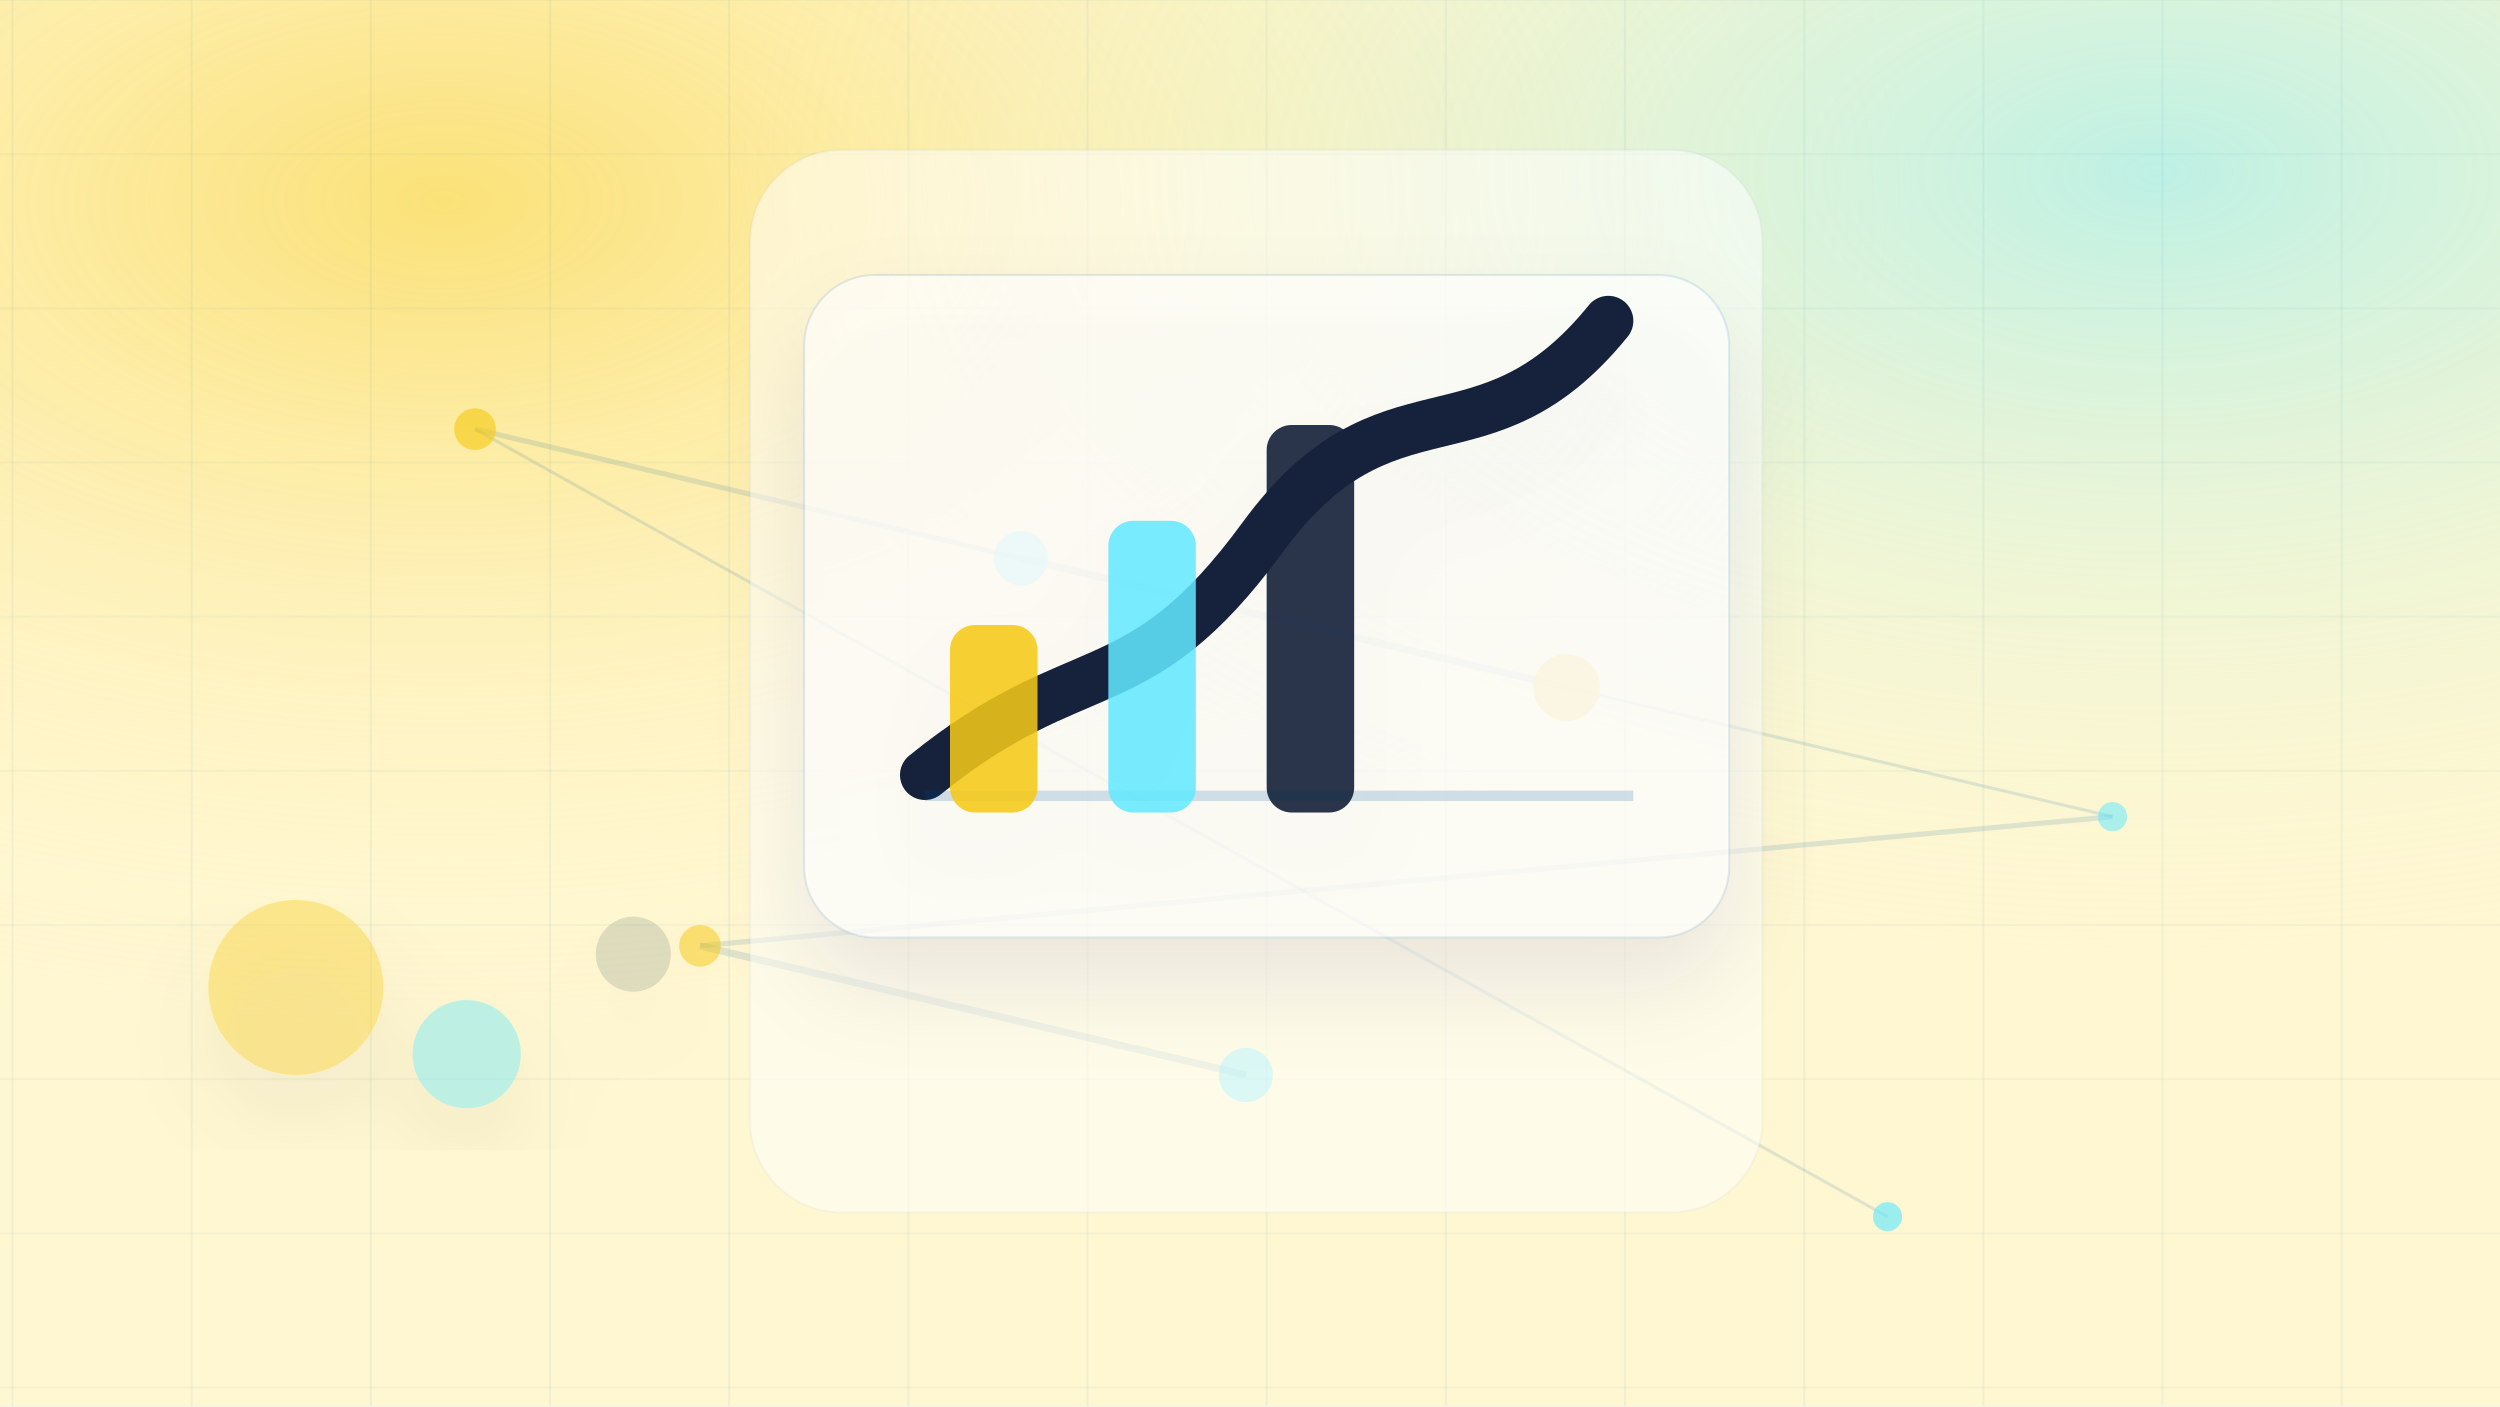
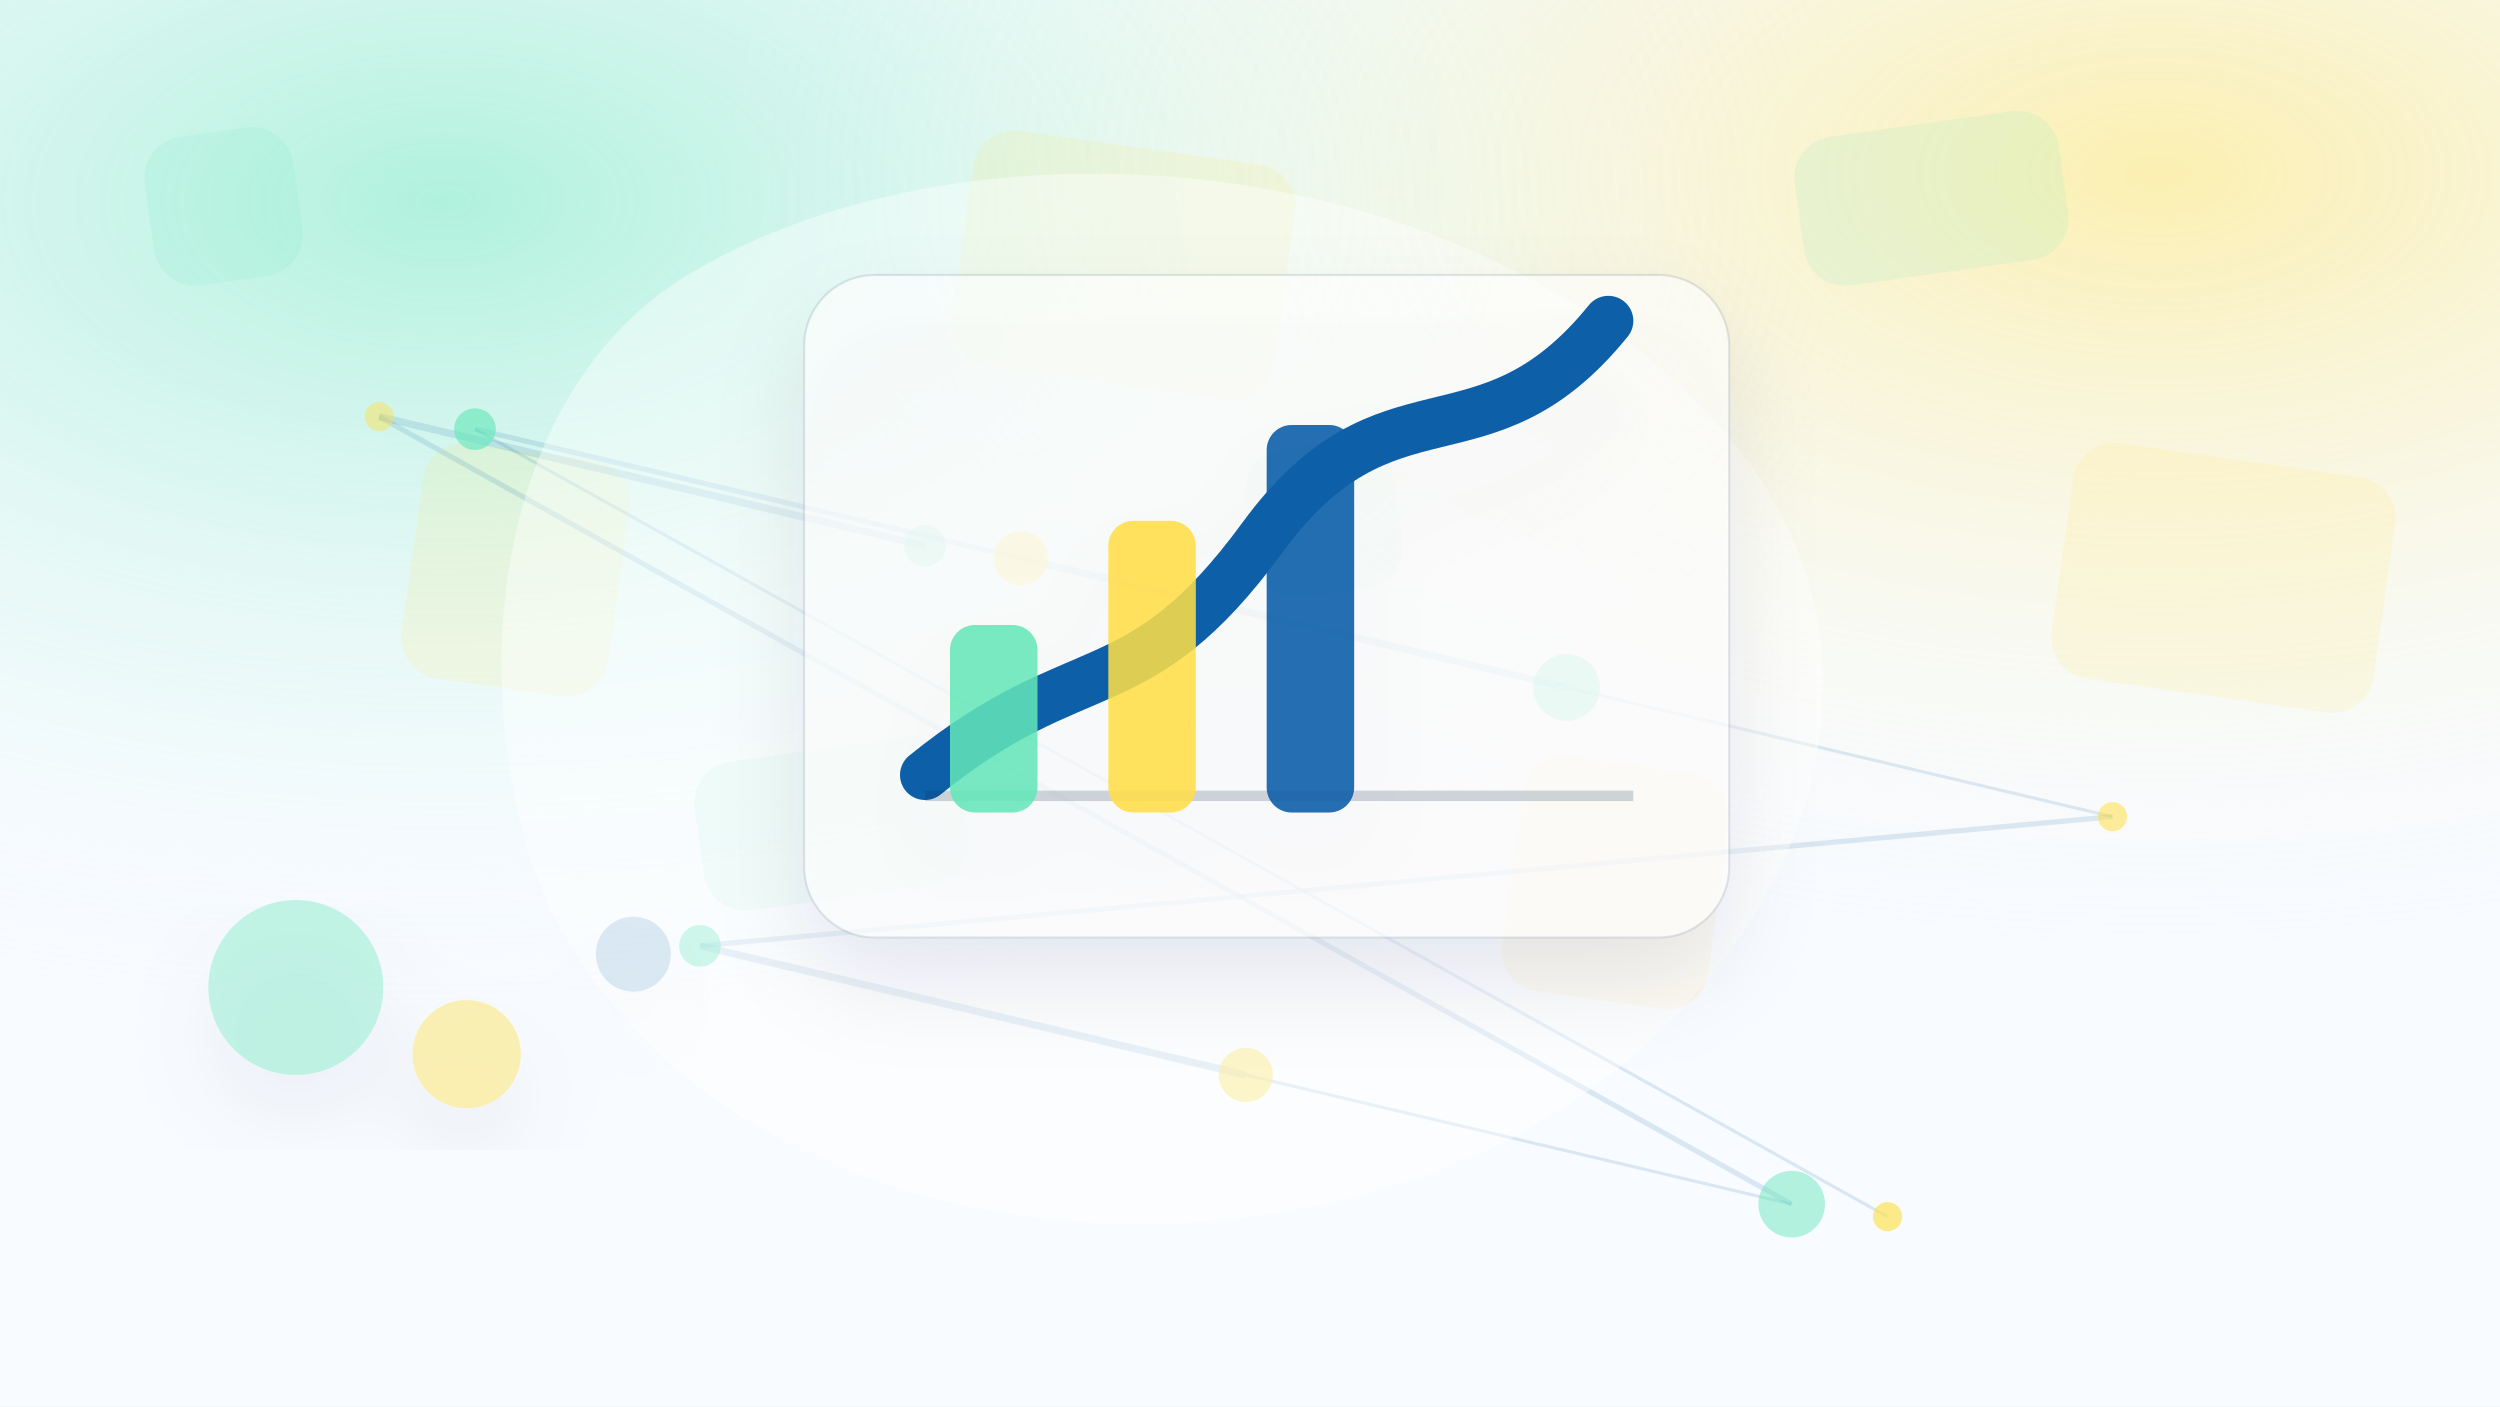
<svg xmlns="http://www.w3.org/2000/svg" width="1200" height="675" viewBox="0 0 1200 675" role="img" aria-labelledby="title desc">
  <defs>
    <radialGradient id="g1" cx="18%" cy="14%" r="60%">
-       <stop stop-color="#f6c915" stop-opacity=".48" />
-       <stop offset="1" stop-color="#fff7d1" stop-opacity="0" />
+       <stop stop-color="#62e6b8" stop-opacity=".48" />
+       <stop offset="1" stop-color="#f8fbff" stop-opacity="0" />
    </radialGradient>
    <radialGradient id="g2" cx="86%" cy="12%" r="58%">
-       <stop stop-color="#63e8ff" stop-opacity=".42" />
-       <stop offset="1" stop-color="#fff7d1" stop-opacity="0" />
+       <stop stop-color="#ffdf45" stop-opacity=".42" />
+       <stop offset="1" stop-color="#f8fbff" stop-opacity="0" />
    </radialGradient>
    <linearGradient id="split" x1="0" x2="1">
-       <stop stop-color="#fff7d1" />
-       <stop offset=".55" stop-color="#fff7d1" />
-       <stop offset=".55" stop-color="#eef8ff" />
-       <stop offset="1" stop-color="#fff7d1" />
+       <stop stop-color="#f8fbff" />
+       <stop offset=".55" stop-color="#f8fbff" />
+       <stop offset=".55" stop-color="#fffdf2" />
+       <stop offset="1" stop-color="#eef8ff" />
    </linearGradient>
    <filter id="shadow" x="-20%" y="-20%" width="140%" height="140%">
      <feDropShadow dx="0" dy="22" stdDeviation="22" flood-color="#12213a" flood-opacity=".14" />
    </filter>
  </defs>
-   <rect width="1200" height="675" fill="#fff7d1" />
+   <rect width="1200" height="675" fill="#f8fbff" />
  <rect width="1200" height="675" fill="url(#g1)" />
  <rect width="1200" height="675" fill="url(#g2)" />
  <g opacity=".9">
-     <path d="M-80 0V675" stroke="#0f5fa8" stroke-opacity=".055" />
-     <path d="M6 0V675" stroke="#0f5fa8" stroke-opacity=".055" />
-     <path d="M92 0V675" stroke="#0f5fa8" stroke-opacity=".055" />
-     <path d="M178 0V675" stroke="#0f5fa8" stroke-opacity=".055" />
-     <path d="M264 0V675" stroke="#0f5fa8" stroke-opacity=".055" />
-     <path d="M350 0V675" stroke="#0f5fa8" stroke-opacity=".055" />
-     <path d="M436 0V675" stroke="#0f5fa8" stroke-opacity=".055" />
-     <path d="M522 0V675" stroke="#0f5fa8" stroke-opacity=".055" />
-     <path d="M608 0V675" stroke="#0f5fa8" stroke-opacity=".055" />
-     <path d="M694 0V675" stroke="#0f5fa8" stroke-opacity=".055" />
-     <path d="M780 0V675" stroke="#0f5fa8" stroke-opacity=".055" />
-     <path d="M866 0V675" stroke="#0f5fa8" stroke-opacity=".055" />
-     <path d="M952 0V675" stroke="#0f5fa8" stroke-opacity=".055" />
-     <path d="M1038 0V675" stroke="#0f5fa8" stroke-opacity=".055" />
-     <path d="M1124 0V675" stroke="#0f5fa8" stroke-opacity=".055" />
-     <path d="M1210 0V675" stroke="#0f5fa8" stroke-opacity=".055" />
-     <path d="M1296 0V675" stroke="#0f5fa8" stroke-opacity=".055" />
-     <path d="M1382 0V675" stroke="#0f5fa8" stroke-opacity=".055" />
-     <path d="M0 0H1200" stroke="#0f5fa8" stroke-opacity=".045" />
-     <path d="M0 74H1200" stroke="#0f5fa8" stroke-opacity=".045" />
-     <path d="M0 148H1200" stroke="#0f5fa8" stroke-opacity=".045" />
-     <path d="M0 222H1200" stroke="#0f5fa8" stroke-opacity=".045" />
-     <path d="M0 296H1200" stroke="#0f5fa8" stroke-opacity=".045" />
-     <path d="M0 370H1200" stroke="#0f5fa8" stroke-opacity=".045" />
-     <path d="M0 444H1200" stroke="#0f5fa8" stroke-opacity=".045" />
-     <path d="M0 518H1200" stroke="#0f5fa8" stroke-opacity=".045" />
-     <path d="M0 592H1200" stroke="#0f5fa8" stroke-opacity=".045" />
-     <path d="M0 666H1200" stroke="#0f5fa8" stroke-opacity=".045" />
+     <rect x="70" y="64" width="72" height="72" rx="20" fill="#62e6b8" opacity=".13" transform="rotate(-8 100 90)" />
+     <rect x="202" y="214" width="100" height="114" rx="20" fill="#ffdf45" opacity=".13" transform="rotate(8 232 240)" />
+     <rect x="334" y="364" width="128" height="72" rx="20" fill="#62e6b8" opacity=".13" transform="rotate(-8 364 390)" />
+     <rect x="466" y="64" width="156" height="114" rx="20" fill="#ffdf45" opacity=".13" transform="rotate(8 496 90)" />
+     <rect x="598" y="214" width="72" height="72" rx="20" fill="#62e6b8" opacity=".13" transform="rotate(-8 628 240)" />
+     <rect x="730" y="364" width="100" height="114" rx="20" fill="#ffdf45" opacity=".13" transform="rotate(8 760 390)" />
+     <rect x="862" y="64" width="128" height="72" rx="20" fill="#62e6b8" opacity=".13" transform="rotate(-8 892 90)" />
+     <rect x="994" y="214" width="156" height="114" rx="20" fill="#ffdf45" opacity=".13" transform="rotate(8 1024 240)" />
  </g>
  <g>
    <line x1="906" y1="584" x2="228" y2="206" stroke="#0f5fa8" stroke-opacity=".13" stroke-width="1.5" />
    <line x1="228" y1="206" x2="490" y2="268" stroke="#0f5fa8" stroke-opacity=".13" stroke-width="2.5" />
    <line x1="490" y1="268" x2="752" y2="330" stroke="#0f5fa8" stroke-opacity=".13" stroke-width="3.5" />
    <line x1="752" y1="330" x2="1014" y2="392" stroke="#0f5fa8" stroke-opacity=".13" stroke-width="1.5" />
    <line x1="1014" y1="392" x2="336" y2="454" stroke="#0f5fa8" stroke-opacity=".13" stroke-width="2.5" />
    <line x1="336" y1="454" x2="598" y2="516" stroke="#0f5fa8" stroke-opacity=".13" stroke-width="3.5" />
-     <circle cx="906" cy="584" r="7" fill="#63e8ff" opacity="0.64" />
-     <circle cx="228" cy="206" r="10" fill="#f6c915" opacity="0.615" />
-     <circle cx="490" cy="268" r="13" fill="#63e8ff" opacity="0.59" />
-     <circle cx="752" cy="330" r="16" fill="#f6c915" opacity="0.565" />
-     <circle cx="1014" cy="392" r="7" fill="#63e8ff" opacity="0.54" />
-     <circle cx="336" cy="454" r="10" fill="#f6c915" opacity="0.515" />
-     <circle cx="598" cy="516" r="13" fill="#63e8ff" opacity="0.49" />
+     <line x1="598" y1="516" x2="860" y2="578" stroke="#0f5fa8" stroke-opacity=".13" stroke-width="1.5" />
+     <line x1="860" y1="578" x2="182" y2="200" stroke="#0f5fa8" stroke-opacity=".13" stroke-width="2.5" />
+     <line x1="182" y1="200" x2="444" y2="262" stroke="#0f5fa8" stroke-opacity=".13" stroke-width="3.5" />
+     <circle cx="906" cy="584" r="7" fill="#ffdf45" opacity="0.64" />
+     <circle cx="228" cy="206" r="10" fill="#62e6b8" opacity="0.615" />
+     <circle cx="490" cy="268" r="13" fill="#ffdf45" opacity="0.59" />
+     <circle cx="752" cy="330" r="16" fill="#62e6b8" opacity="0.565" />
+     <circle cx="1014" cy="392" r="7" fill="#ffdf45" opacity="0.54" />
+     <circle cx="336" cy="454" r="10" fill="#62e6b8" opacity="0.515" />
+     <circle cx="598" cy="516" r="13" fill="#ffdf45" opacity="0.49" />
+     <circle cx="860" cy="578" r="16" fill="#62e6b8" opacity="0.465" />
+     <circle cx="182" cy="200" r="7" fill="#ffdf45" opacity="0.44" />
+     <circle cx="444" cy="262" r="10" fill="#62e6b8" opacity="0.415" />
  </g>
  <g transform="translate(-300 0)">
-     <rect x="660" y="72" width="486" height="510" rx="44" fill="#fff" opacity=".52" stroke="#0f5fa8" stroke-opacity=".08" />
+     <path d="M630 132C770 48 1014 72 1130 210c108 128 8 302-150 356-184 62-396-12-432-178-22-104 6-210 82-256Z" fill="#fff" opacity=".42" />
  </g>
  <g transform="translate(-300 0)" filter="url(#shadow)">
    <g transform="translate(686 132)">
-       <rect x="0" y="0" width="444" height="318" rx="34" fill="rgba(255,255,255,.62)" stroke="#0f5fa8" stroke-opacity=".12" />
-       <path d="M58 240C132 180 160 208 220 126s106-30 166-104" fill="none" stroke="#12213a" stroke-width="24" stroke-linecap="round" />
-       <path d="M58 250h340" stroke="#0f5fa8" stroke-opacity=".18" stroke-width="5" />
-       <rect x="70" y="168" width="42" height="90" rx="12" fill="#f6c915" opacity=".86" />
-       <rect x="146" y="118" width="42" height="140" rx="12" fill="#63e8ff" opacity=".86" />
-       <rect x="222" y="72" width="42" height="186" rx="12" fill="#12213a" opacity=".9" />
+       <rect x="0" y="0" width="444" height="318" rx="34" fill="rgba(255,255,255,.62)" stroke="#0d2b4d" stroke-opacity=".12" />
+       <path d="M58 240C132 180 160 208 220 126s106-30 166-104" fill="none" stroke="#0f5fa8" stroke-width="24" stroke-linecap="round" />
+       <path d="M58 250h340" stroke="#0d2b4d" stroke-opacity=".18" stroke-width="5" />
+       <rect x="70" y="168" width="42" height="90" rx="12" fill="#62e6b8" opacity=".86" />
+       <rect x="146" y="118" width="42" height="140" rx="12" fill="#ffdf45" opacity=".86" />
+       <rect x="222" y="72" width="42" height="186" rx="12" fill="#0f5fa8" opacity=".9" />
    </g>
  </g>
  <g filter="url(#shadow)" opacity=".82">
-     <circle cx="142" cy="474" r="42" fill="#f6c915" opacity=".44" />
-     <circle cx="224" cy="506" r="26" fill="#63e8ff" opacity=".5" />
-     <circle cx="304" cy="458" r="18" fill="#12213a" opacity=".16" />
+     <circle cx="142" cy="474" r="42" fill="#62e6b8" opacity=".44" />
+     <circle cx="224" cy="506" r="26" fill="#ffdf45" opacity=".5" />
+     <circle cx="304" cy="458" r="18" fill="#0f5fa8" opacity=".16" />
  </g>
</svg>
